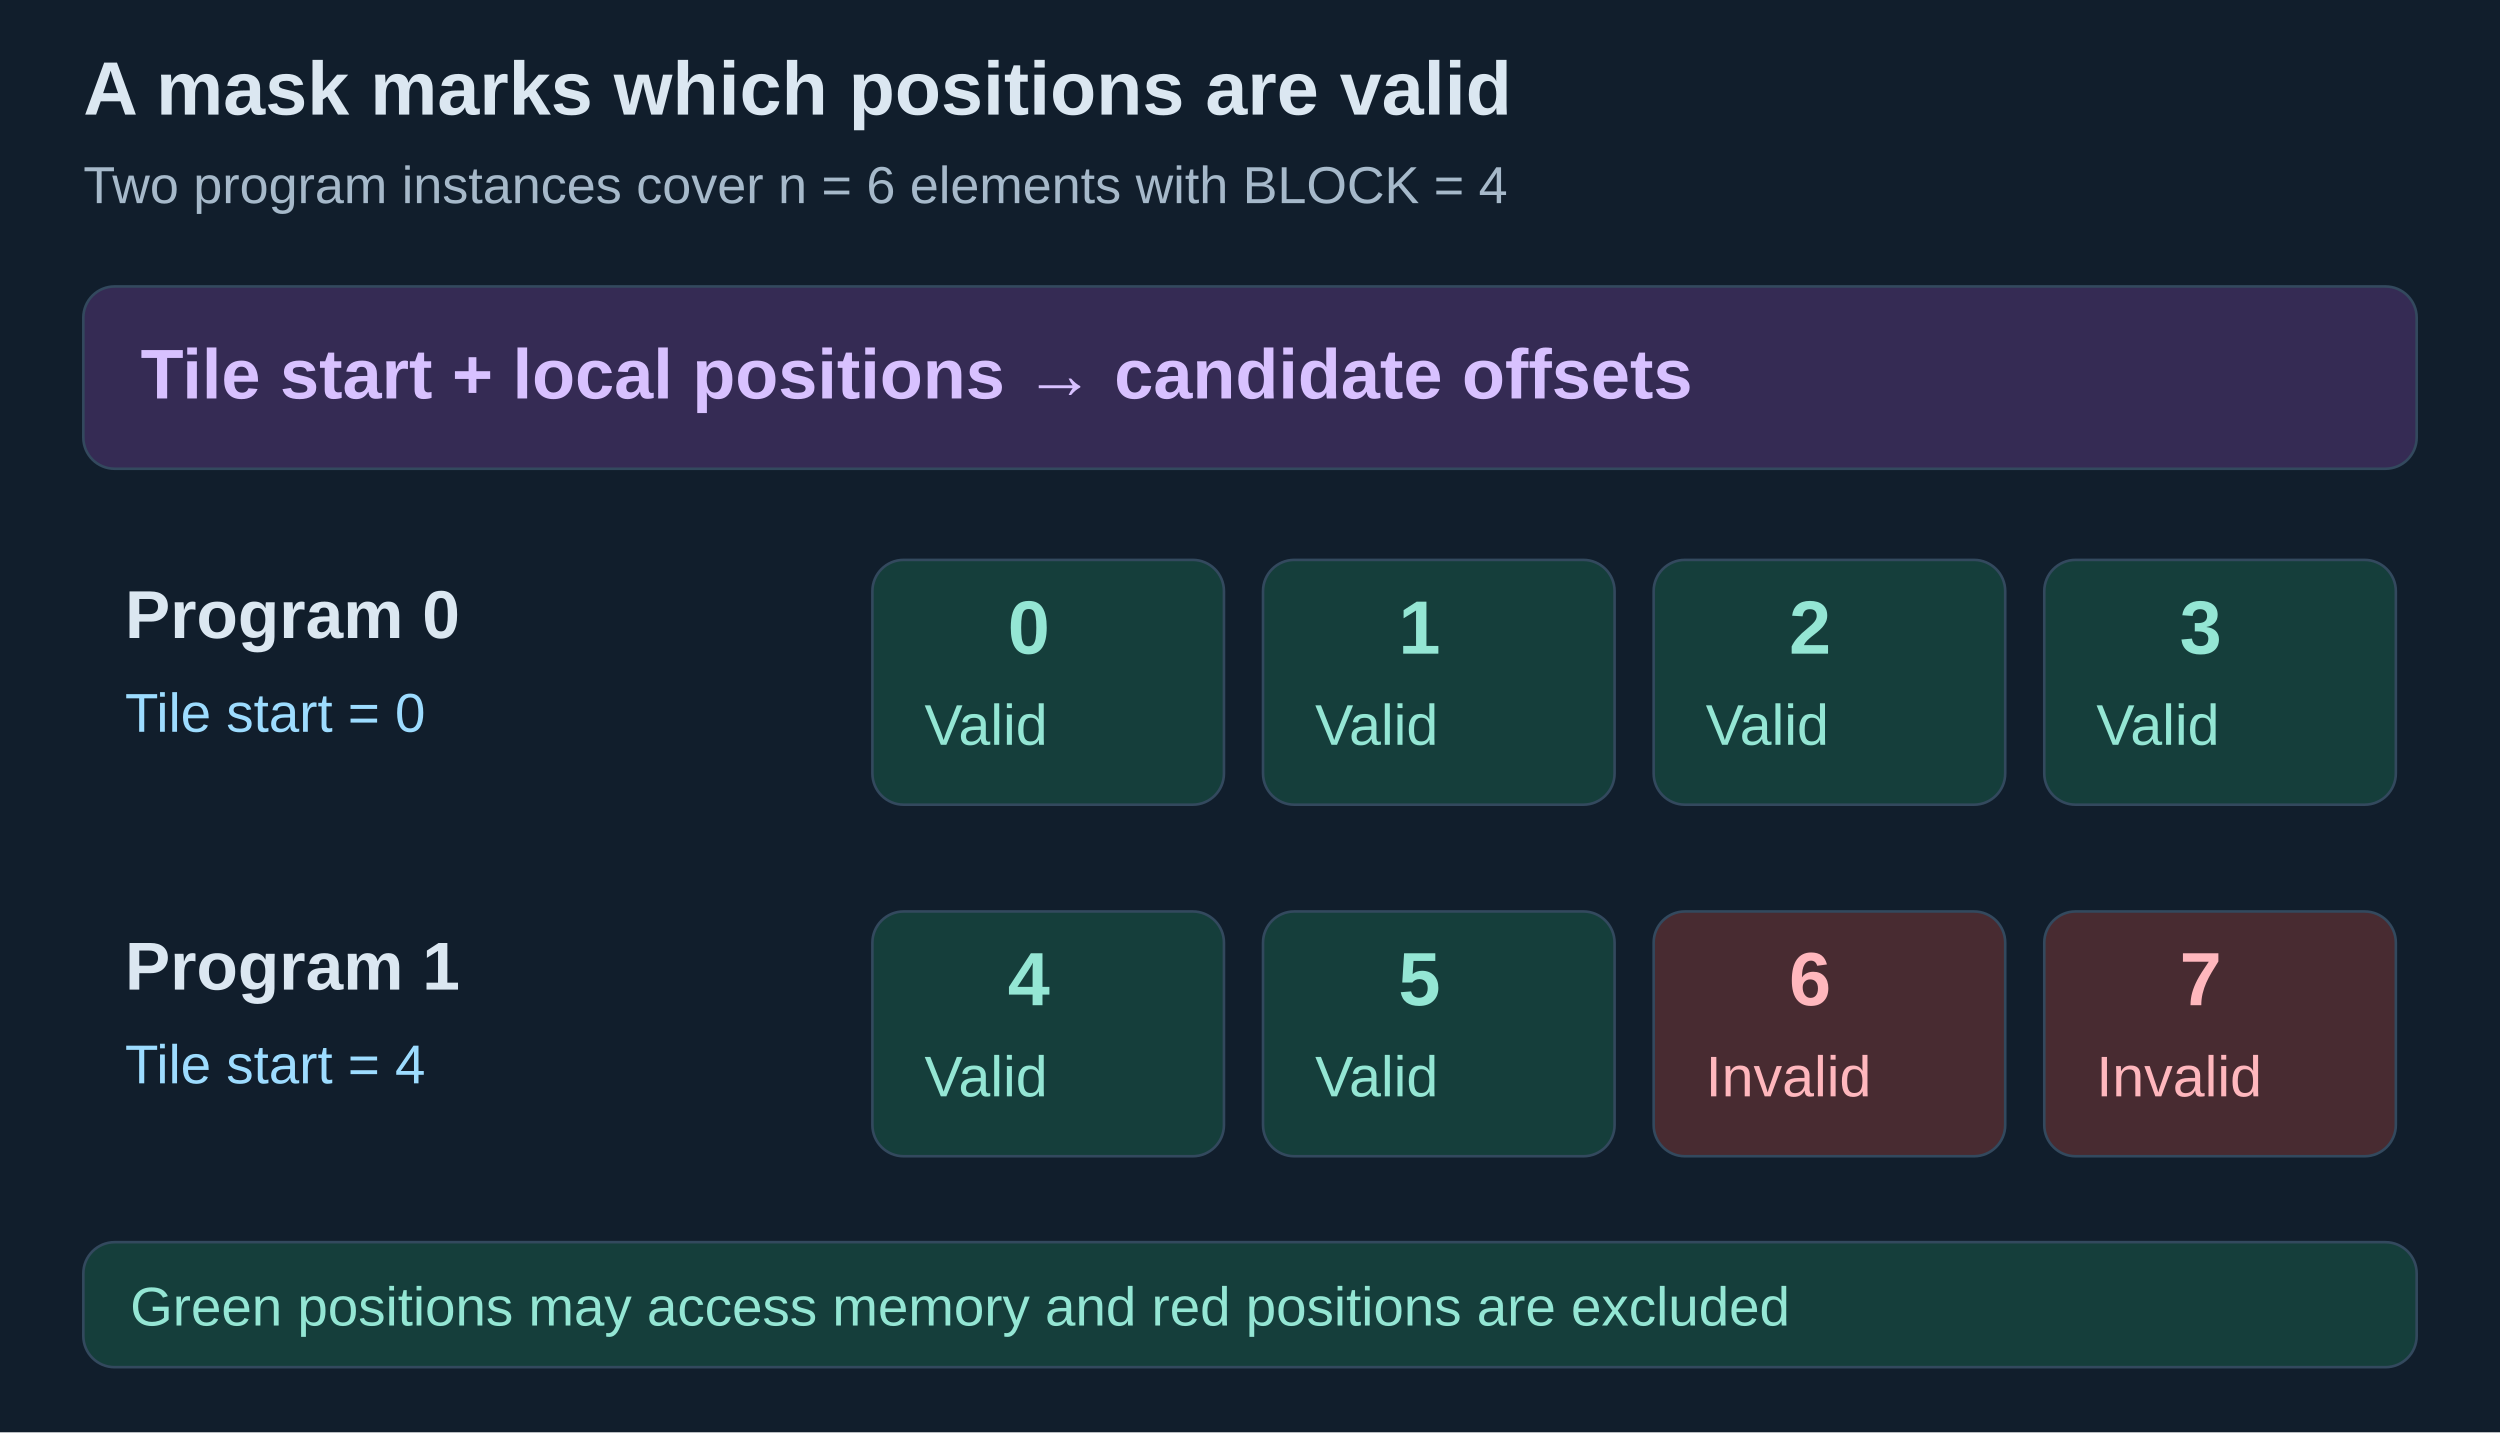
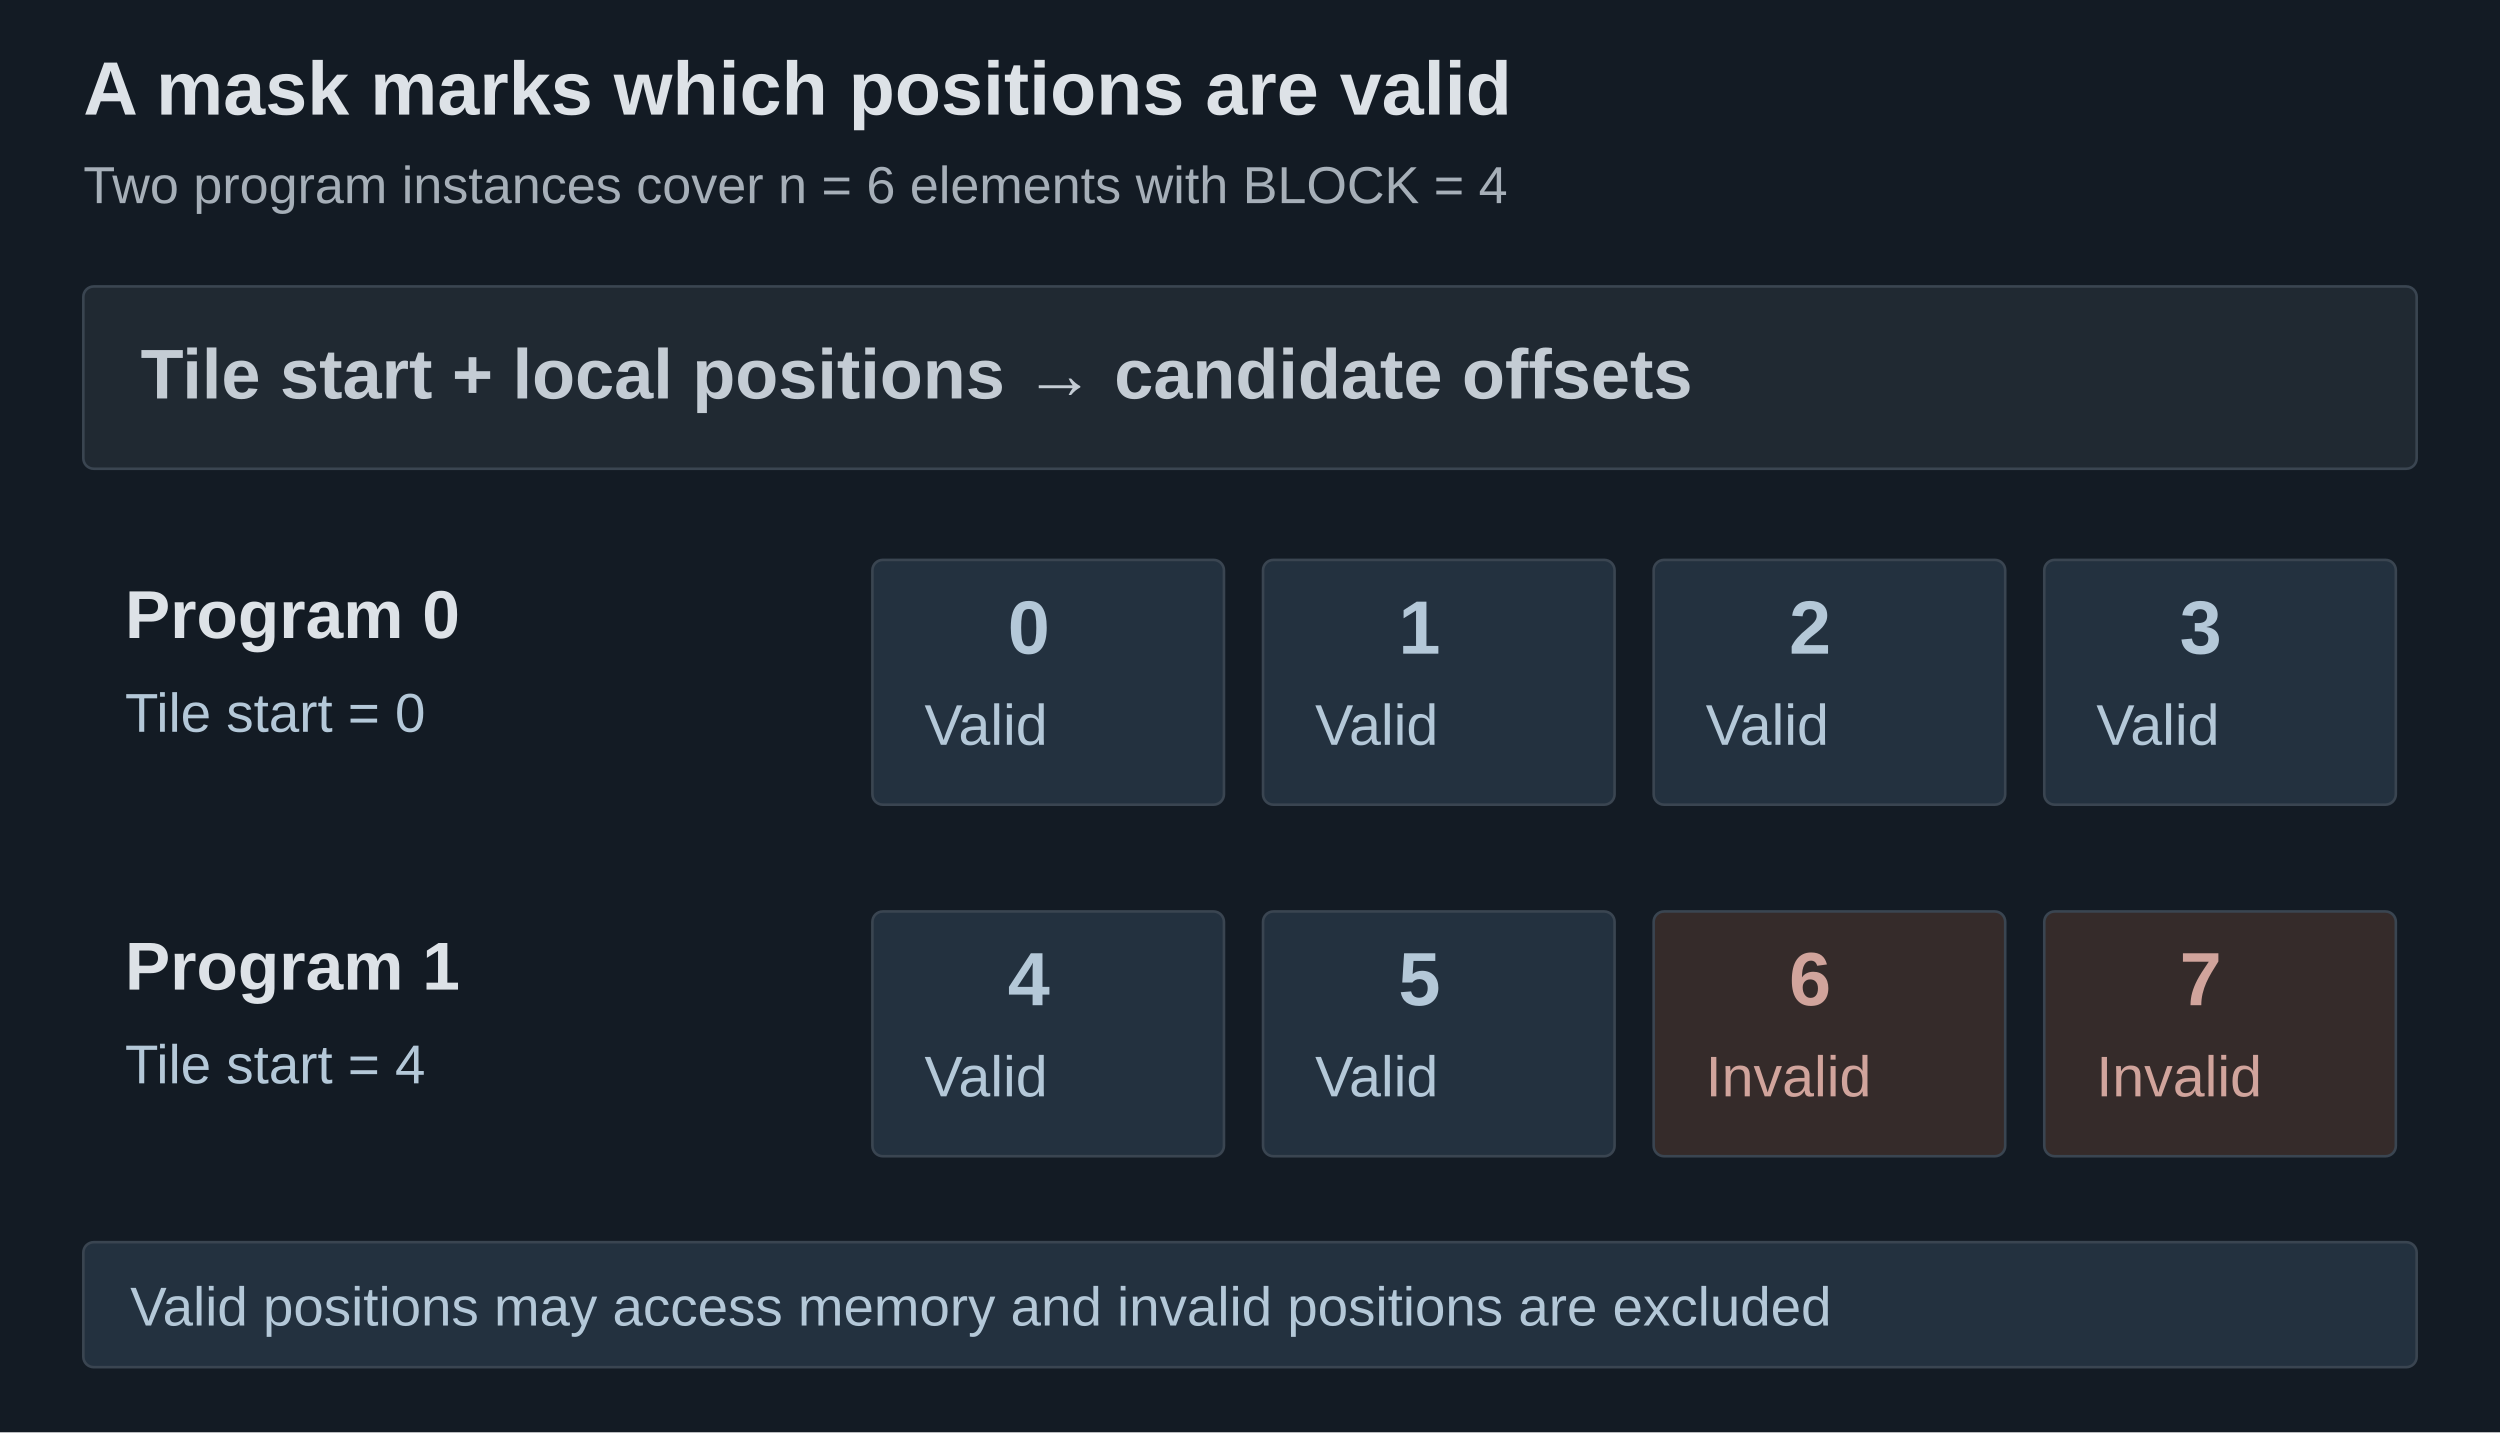
<svg xmlns="http://www.w3.org/2000/svg" width="960" height="550" viewBox="0 0 960 550" role="img" aria-labelledby="title desc">
  <defs>
    <marker id="arrow" viewBox="0 0 10 10" refX="9" refY="5" markerWidth="7" markerHeight="7" orient="auto-start-reverse">
-       <path d="M0 0L10 5L0 10Z" fill="#a6b9ca" />
+       <path d="M0 0L10 5L0 10Z" fill="#a6afb8" />
    </marker>
  </defs>
  <style>text{font-family:Arial,Helvetica,sans-serif}.code{font-family:Consolas,"DejaVu Sans Mono",monospace}</style>
-   <rect width="960" height="550" fill="#111e2c" />
-   <text x="32" y="44" font-size="29" fill="#dbe7f1" font-weight="700">A mask marks which positions are valid</text>
-   <text x="32" y="78" font-size="20" fill="#a6b9ca">Two program instances cover n = 6 elements with BLOCK = 4</text>
-   <rect x="32" y="110" width="896" height="70" rx="12" fill="#352b54" stroke="#33495e" />
-   <text x="54" y="153" font-size="27" fill="#d8c1ff" font-weight="700">Tile start + local positions → candidate offsets</text>
-   <text x="48" y="245" font-size="26" fill="#dbe7f1" font-weight="700">Program 0</text>
-   <text x="48" y="281" font-size="21" fill="#9ddcff">Tile start = 0</text>
-   <rect x="335" y="215" width="135" height="94" rx="12" fill="#153e3b" stroke="#33495e" />
-   <text x="387" y="251" font-size="29" fill="#94e6d4" font-weight="700">0</text>
-   <text x="355" y="286" font-size="22" fill="#94e6d4">Valid</text>
-   <rect x="485" y="215" width="135" height="94" rx="12" fill="#153e3b" stroke="#33495e" />
-   <text x="537" y="251" font-size="29" fill="#94e6d4" font-weight="700">1</text>
-   <text x="505" y="286" font-size="22" fill="#94e6d4">Valid</text>
-   <rect x="635" y="215" width="135" height="94" rx="12" fill="#153e3b" stroke="#33495e" />
-   <text x="687" y="251" font-size="29" fill="#94e6d4" font-weight="700">2</text>
-   <text x="655" y="286" font-size="22" fill="#94e6d4">Valid</text>
-   <rect x="785" y="215" width="135" height="94" rx="12" fill="#153e3b" stroke="#33495e" />
-   <text x="837" y="251" font-size="29" fill="#94e6d4" font-weight="700">3</text>
-   <text x="805" y="286" font-size="22" fill="#94e6d4">Valid</text>
-   <text x="48" y="380" font-size="26" fill="#dbe7f1" font-weight="700">Program 1</text>
-   <text x="48" y="416" font-size="21" fill="#9ddcff">Tile start = 4</text>
-   <rect x="335" y="350" width="135" height="94" rx="12" fill="#153e3b" stroke="#33495e" />
-   <text x="387" y="386" font-size="29" fill="#94e6d4" font-weight="700">4</text>
-   <text x="355" y="421" font-size="22" fill="#94e6d4">Valid</text>
-   <rect x="485" y="350" width="135" height="94" rx="12" fill="#153e3b" stroke="#33495e" />
-   <text x="537" y="386" font-size="29" fill="#94e6d4" font-weight="700">5</text>
-   <text x="505" y="421" font-size="22" fill="#94e6d4">Valid</text>
-   <rect x="635" y="350" width="135" height="94" rx="12" fill="#482b31" stroke="#33495e" />
-   <text x="687" y="386" font-size="29" fill="#ffb7bd" font-weight="700">6</text>
-   <text x="655" y="421" font-size="22" fill="#ffb7bd">Invalid</text>
-   <rect x="785" y="350" width="135" height="94" rx="12" fill="#482b31" stroke="#33495e" />
-   <text x="837" y="386" font-size="29" fill="#ffb7bd" font-weight="700">7</text>
-   <text x="805" y="421" font-size="22" fill="#ffb7bd">Invalid</text>
-   <rect x="32" y="477" width="896" height="48" rx="12" fill="#153e3b" stroke="#33495e" />
-   <text x="50" y="509" font-size="21" fill="#94e6d4">Green positions may access memory and red positions are excluded</text>
+   <rect width="960" height="550" fill="#131b24" />
+   <text x="32" y="44" font-size="29" fill="#dde2e7" font-weight="700">A mask marks which positions are valid</text>
+   <text x="32" y="78" font-size="20" fill="#a6afb8">Two program instances cover n = 6 elements with BLOCK = 4</text>
+   <rect x="32" y="110" width="896" height="70" rx="4" fill="#202932" stroke="#3a4551" />
+   <text x="54" y="153" font-size="27" fill="#c4ccd4" font-weight="700">Tile start + local positions → candidate offsets</text>
+   <text x="48" y="245" font-size="26" fill="#dde2e7" font-weight="700">Program 0</text>
+   <text x="48" y="281" font-size="21" fill="#b4c8d8">Tile start = 0</text>
+   <rect x="335" y="215" width="135" height="94" rx="4" fill="#23313f" stroke="#3a4551" />
+   <text x="387" y="251" font-size="29" fill="#b4c8d8" font-weight="700">0</text>
+   <text x="355" y="286" font-size="22" fill="#b4c8d8">Valid</text>
+   <rect x="485" y="215" width="135" height="94" rx="4" fill="#23313f" stroke="#3a4551" />
+   <text x="537" y="251" font-size="29" fill="#b4c8d8" font-weight="700">1</text>
+   <text x="505" y="286" font-size="22" fill="#b4c8d8">Valid</text>
+   <rect x="635" y="215" width="135" height="94" rx="4" fill="#23313f" stroke="#3a4551" />
+   <text x="687" y="251" font-size="29" fill="#b4c8d8" font-weight="700">2</text>
+   <text x="655" y="286" font-size="22" fill="#b4c8d8">Valid</text>
+   <rect x="785" y="215" width="135" height="94" rx="4" fill="#23313f" stroke="#3a4551" />
+   <text x="837" y="251" font-size="29" fill="#b4c8d8" font-weight="700">3</text>
+   <text x="805" y="286" font-size="22" fill="#b4c8d8">Valid</text>
+   <text x="48" y="380" font-size="26" fill="#dde2e7" font-weight="700">Program 1</text>
+   <text x="48" y="416" font-size="21" fill="#b4c8d8">Tile start = 4</text>
+   <rect x="335" y="350" width="135" height="94" rx="4" fill="#23313f" stroke="#3a4551" />
+   <text x="387" y="386" font-size="29" fill="#b4c8d8" font-weight="700">4</text>
+   <text x="355" y="421" font-size="22" fill="#b4c8d8">Valid</text>
+   <rect x="485" y="350" width="135" height="94" rx="4" fill="#23313f" stroke="#3a4551" />
+   <text x="537" y="386" font-size="29" fill="#b4c8d8" font-weight="700">5</text>
+   <text x="505" y="421" font-size="22" fill="#b4c8d8">Valid</text>
+   <rect x="635" y="350" width="135" height="94" rx="4" fill="#352b2a" stroke="#3a4551" />
+   <text x="687" y="386" font-size="29" fill="#d1a49c" font-weight="700">6</text>
+   <text x="655" y="421" font-size="22" fill="#d1a49c">Invalid</text>
+   <rect x="785" y="350" width="135" height="94" rx="4" fill="#352b2a" stroke="#3a4551" />
+   <text x="837" y="386" font-size="29" fill="#d1a49c" font-weight="700">7</text>
+   <text x="805" y="421" font-size="22" fill="#d1a49c">Invalid</text>
+   <rect x="32" y="477" width="896" height="48" rx="4" fill="#23313f" stroke="#3a4551" />
+   <text x="50" y="509" font-size="21" fill="#b4c8d8">Valid positions may access memory and invalid positions are excluded</text>
</svg>
